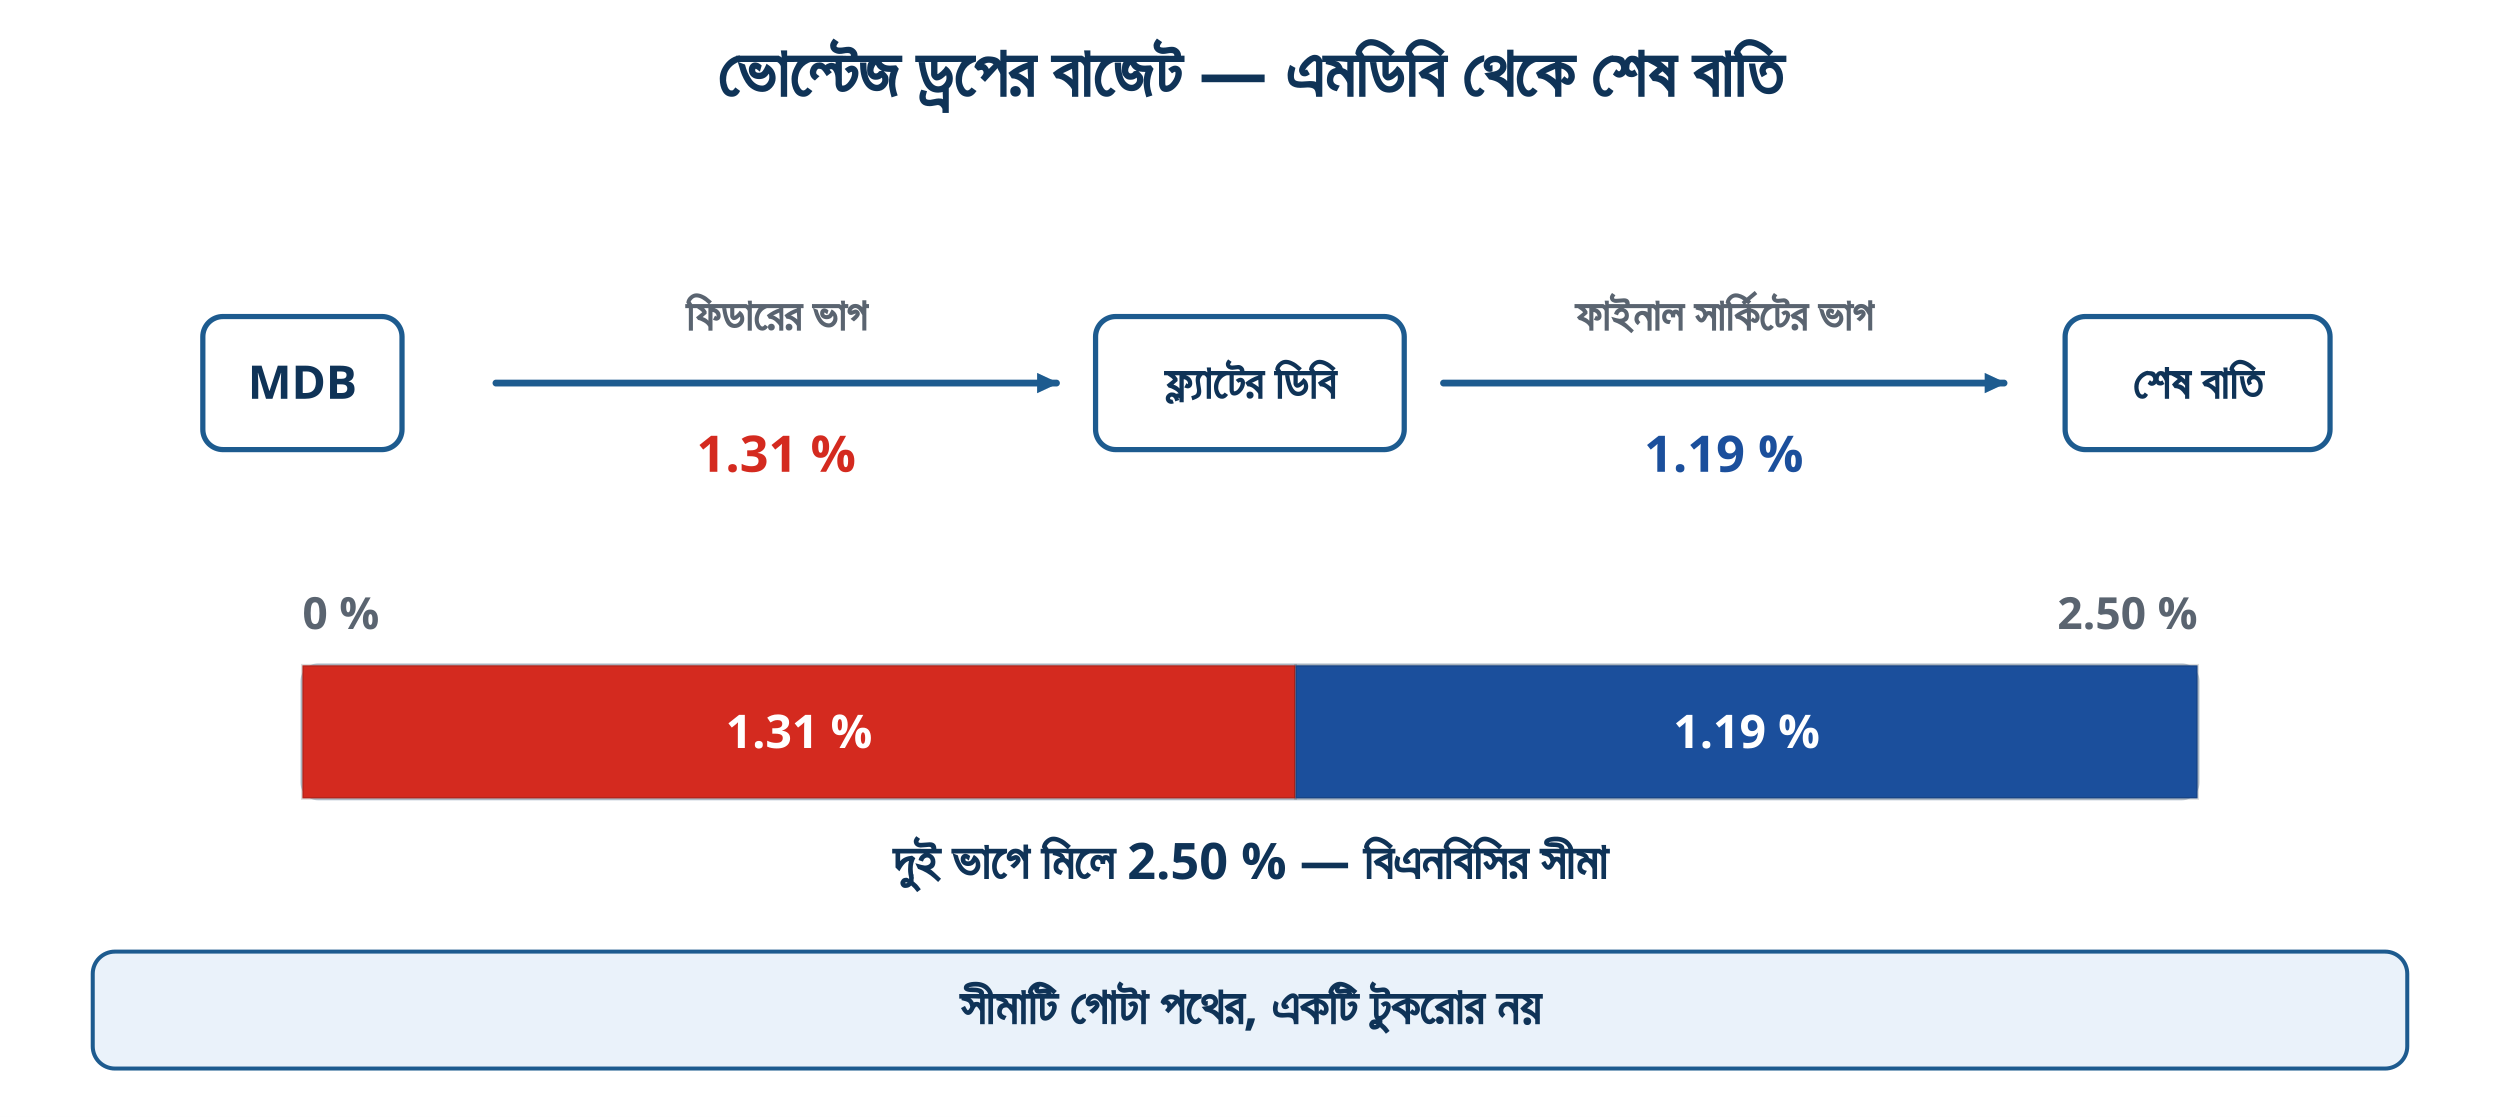
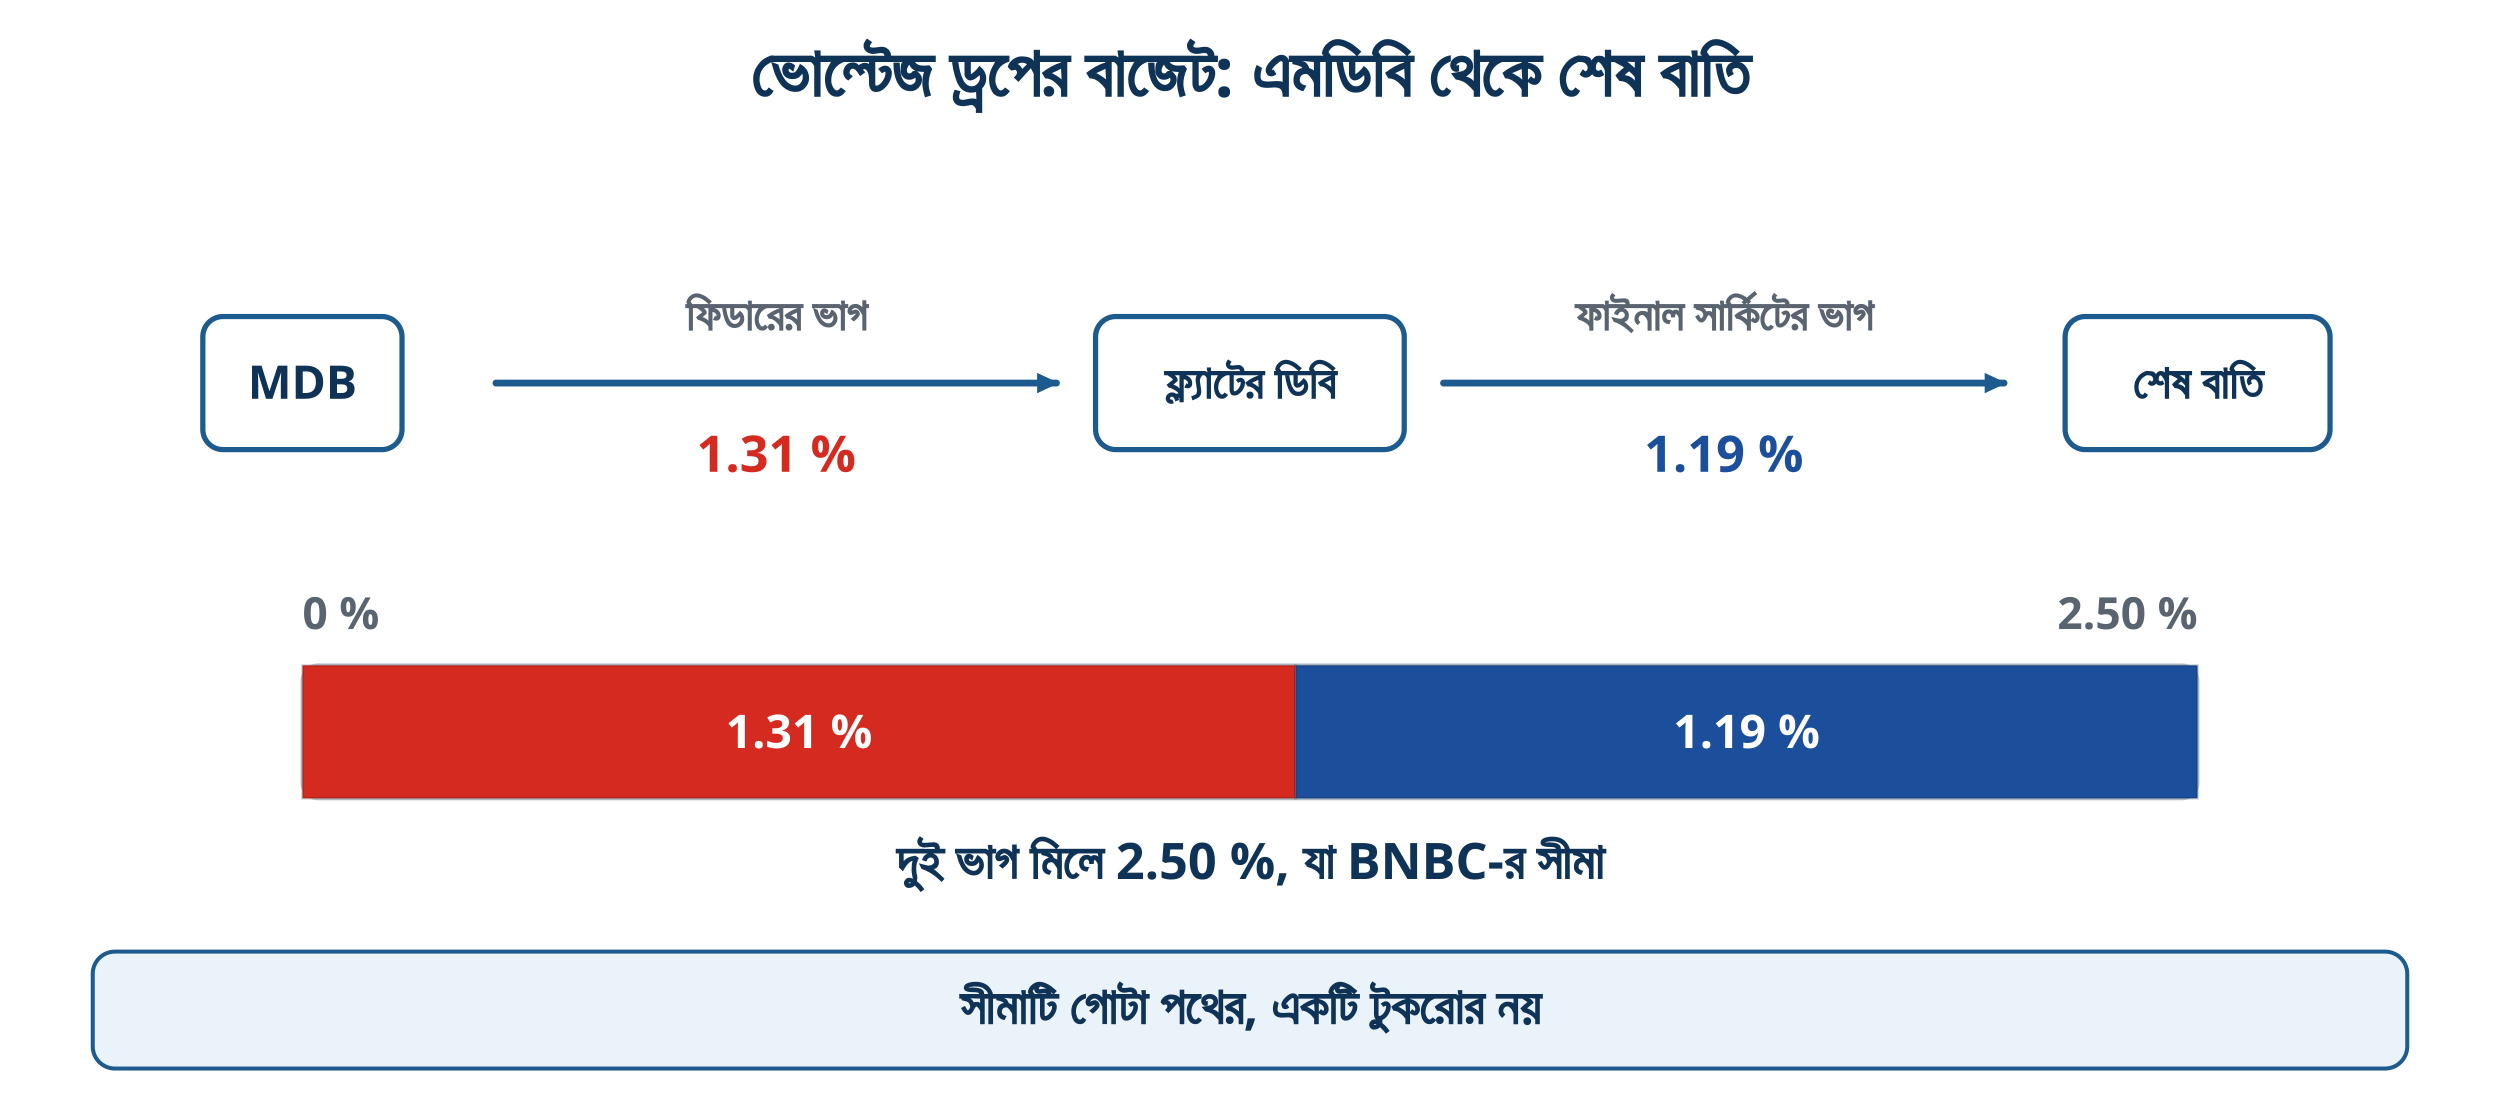
<svg xmlns="http://www.w3.org/2000/svg" width="1240" height="554" viewBox="0 0 1240 554">
  <defs>
    <marker id="ar" viewBox="0 0 10 10" refX="8.5" refY="5" markerUnits="userSpaceOnUse" markerWidth="12" markerHeight="12" orient="auto-start-reverse">
      <path d="M 0.5 0.8 L 9.5 5 L 0.5 9.2 z" fill="#1D5B8F" />
    </marker>
  </defs>
  <rect width="1240" height="554" fill="#FFFFFF" />
-   <text x="620.0" y="48.0" font-family="Kalpurush" font-size="34" font-weight="700" fill="#0F3357" text-anchor="middle">ভোল্টেজ ড্রপের বাজেট — এমডিবি থেকে শেষ বাতি</text>
+   <text x="620.0" y="48.0" font-family="Kalpurush" font-size="34" font-weight="700" fill="#0F3357" text-anchor="middle">ভোল্টেজ ড্রপের বাজেট: এমডিবি থেকে শেষ বাতি</text>
  <rect x="100.6" y="157.0" width="98.8" height="66.0" rx="10" fill="#FFFFFF" stroke="#1D5B8F" stroke-width="2.6" />
  <text x="150.0" y="197.8" font-family="Kalpurush" font-size="23" font-weight="700" fill="#0F3357" text-anchor="middle">MDB</text>
  <rect x="543.4" y="157.0" width="153.1" height="66.0" rx="10" fill="#FFFFFF" stroke="#1D5B8F" stroke-width="2.6" />
  <text x="620.0" y="197.8" font-family="Kalpurush" font-size="23" font-weight="700" fill="#0F3357" text-anchor="middle">ফ্ল্যাটের ডিবি</text>
  <rect x="1024.3" y="157.0" width="131.4" height="66.0" rx="10" fill="#FFFFFF" stroke="#1D5B8F" stroke-width="2.6" />
  <text x="1090.0" y="197.8" font-family="Kalpurush" font-size="23" font-weight="700" fill="#0F3357" text-anchor="middle">শেষ বাতি</text>
  <line x1="246.0" y1="190.0" x2="524.0" y2="190.0" stroke="#1D5B8F" stroke-width="3.4" stroke-linecap="round" marker-end="url(#ar)" />
  <text x="385.0" y="164.0" font-family="Kalpurush" font-size="22" font-weight="700" fill="#5A6470" text-anchor="middle">ফিডারের ভাগ</text>
  <text x="385.0" y="234.0" font-family="Kalpurush" font-size="25" font-weight="700" fill="#D42A1F" text-anchor="middle">1.31 %</text>
  <line x1="716.0" y1="190.0" x2="994.0" y2="190.0" stroke="#1D5B8F" stroke-width="3.4" stroke-linecap="round" marker-end="url(#ar)" />
  <text x="855.0" y="164.0" font-family="Kalpurush" font-size="22" font-weight="700" fill="#5A6470" text-anchor="middle">ফাইনাল সার্কিটের ভাগ</text>
  <text x="855.0" y="234.0" font-family="Kalpurush" font-size="25" font-weight="700" fill="#1B4F9C" text-anchor="middle">1.19 %</text>
  <rect x="150.0" y="330.0" width="940.0" height="66.0" rx="8" fill="#F2F5F8" stroke="#C3CEDA" stroke-width="2" />
  <rect x="150.0" y="330.0" width="492.6" height="66.0" rx="0" fill="#D42A1F" stroke="#00000022" stroke-width="1.4" />
  <text x="396.3" y="371.0" font-family="Kalpurush" font-size="23" font-weight="700" fill="#FFFFFF" text-anchor="middle">1.31 %</text>
  <rect x="642.6" y="330.0" width="447.4" height="66.0" rx="0" fill="#1B4F9C" stroke="#00000022" stroke-width="1.4" />
  <text x="866.3" y="371.0" font-family="Kalpurush" font-size="23" font-weight="700" fill="#FFFFFF" text-anchor="middle">1.19 %</text>
  <text x="150.0" y="312.0" font-family="Kalpurush" font-size="22" font-weight="700" fill="#5A6470" text-anchor="start">0 %</text>
  <text x="1090.0" y="312.0" font-family="Kalpurush" font-size="22" font-weight="700" fill="#5A6470" text-anchor="end">2.50 %</text>
-   <text x="620.0" y="436.0" font-family="Kalpurush" font-size="25" font-weight="700" fill="#0F3357" text-anchor="middle">দুই ভাগে মিলে 2.50 % — বিএনবিসির সীমা</text>
+   <text x="620.0" y="436.0" font-family="Kalpurush" font-size="25" font-weight="700" fill="#0F3357" text-anchor="middle">দুই ভাগ মিলে 2.50 %, যা BNBC-র সীমা</text>
  <rect x="46.0" y="472.0" width="1148.0" height="58.0" rx="11" fill="#EAF2FA" stroke="#1D5B8F" stroke-width="2" />
  <text x="620.0" y="508.0" font-family="Kalpurush" font-size="25" font-weight="700" fill="#0F3357" text-anchor="middle">সীমাটি গোটা পথের, একটি টুকরোর নয়</text>
</svg>
